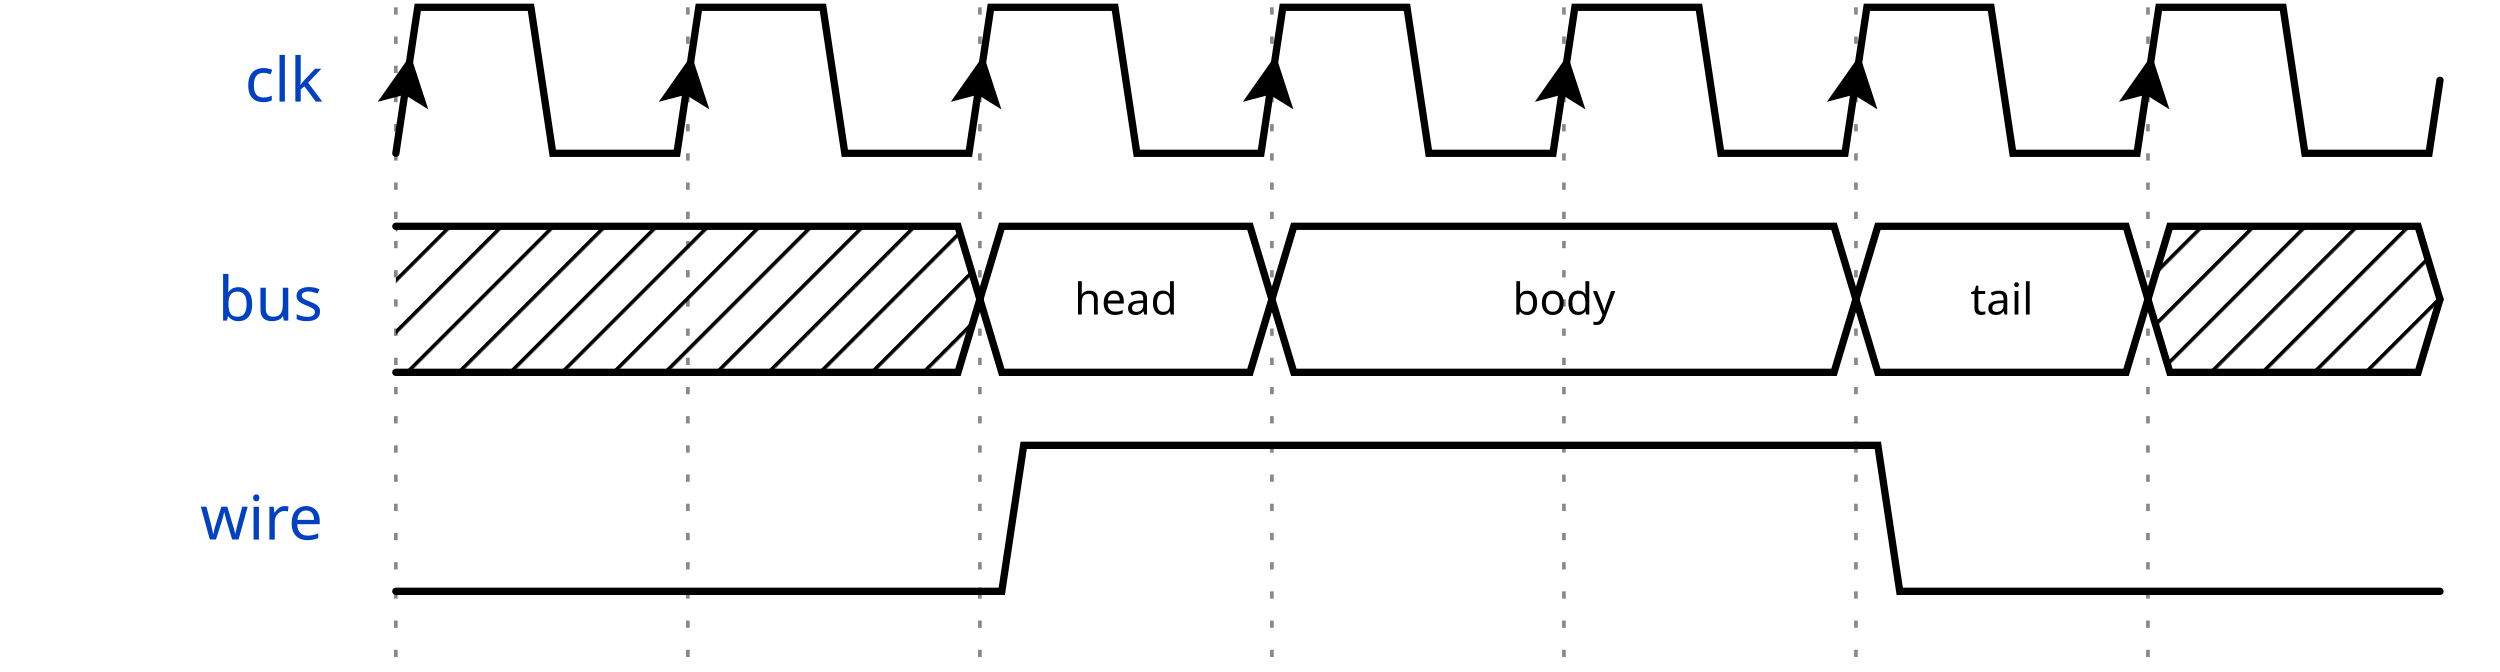
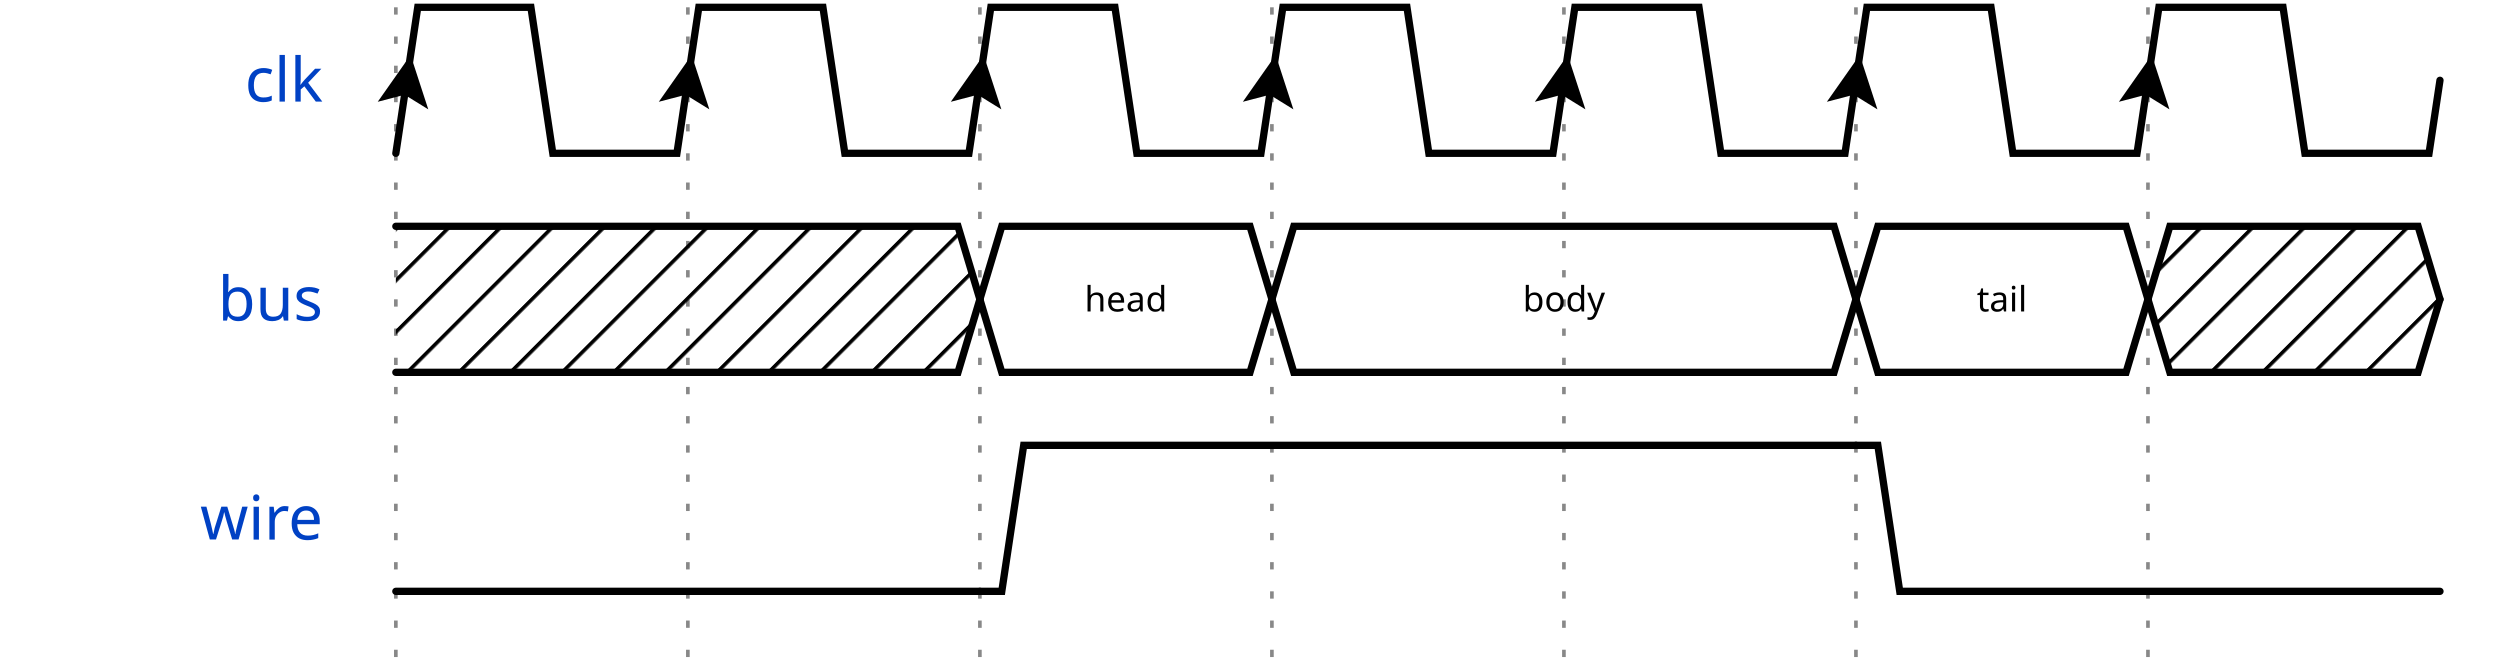
<svg xmlns="http://www.w3.org/2000/svg" width="335" height="90.0" viewBox="-1 -1 336 92.0">
  <style>
- .title {fill: rgba(0, 65, 196, 255);font-weight: 500;font-size: 0.700em;font-family: fira mono;text-align: right;text-anchor: end;dominant-baseline: middle;alignment-baseline: central;}
- .text {fill: rgba(0, 0, 0, 255);font-size: 0.900em;font-style: normal;font-variant: normal;font-weight: 500;font-stretch: normal;text-align: center;font-family: fira mono;}
- .attr {fill: rgba(0, 0, 0, 255);font-size: 9.000px;font-style: normal;font-variant: normal;font-weight: 200;font-stretch: normal;text-align: center;font-family: fira mono;text-anchor: middle;dominant-baseline: middle;alignment-baseline: central;}
+ .title {fill: rgba(0, 65, 196, 255);font-weight: 500;font-size: 0.700em;font-family: Fira Mono;text-align: right;text-anchor: end;dominant-baseline: middle;alignment-baseline: central;}
+ .text {fill: rgba(0, 0, 0, 255);font-size: 0.900em;font-style: normal;font-variant: normal;font-weight: 500;font-stretch: normal;text-align: center;font-family: Fira Mono;}
+ .attr {fill: rgba(0, 0, 0, 255);font-size: 9.000px;font-style: normal;font-variant: normal;font-weight: 200;font-stretch: normal;text-align: center;font-family: Fira Mono;text-anchor: middle;dominant-baseline: middle;alignment-baseline: central;}
.path {fill: none;stroke: rgba(0, 0, 0, 255);stroke-width: 1;stroke-linecap: round;stroke-linejoin: miter;stroke-miterlimit: 4;stroke-dasharray: none;}
.stripe {fill: none;stroke: rgba(0, 0, 0, 255);stroke-width: 0.5;stroke-linecap: round;stroke-linejoin: miter;stroke-miterlimit: 4;stroke-dasharray: none;}
- .data {fill: rgba(0, 0, 0, 255);font-size: 0.500em;font-style: normal;font-variant: normal;font-weight: 500;font-stretch: normal;text-align: center;font-family: fira mono;text-anchor: middle;dominant-baseline: middle;alignment-baseline: central;}
+ .data {fill: rgba(0, 0, 0, 255);font-size: 0.400em;font-style: normal;font-variant: normal;font-weight: 500;font-stretch: normal;text-align: center;font-family: Fira Mono;text-anchor: middle;dominant-baseline: middle;alignment-baseline: central;}
.arrow {fill: rgba(0, 0, 0, 255);stroke: none;}
.hide {fill: rgba(255, 255, 255, 255);stroke: rgba(255, 255, 255, 255);stroke-width: 2;}
- .hash {fill: url(#diagonalHatch);}
+ .hatch {fill: url(#diagonalHatch);}
.s2-polygon {fill: rgba(0, 0, 0, 0);stroke: none;}
.s3-polygon {fill: rgba(255, 255, 176, 255);stroke: none;}
.s4-polygon {fill: rgba(255, 224, 185, 255);stroke: none;}
.s5-polygon {fill: rgba(185, 224, 255, 255);stroke: none;}
.tick {stroke: rgba(136, 136, 136, 255);stroke-width: 0.5;stroke-dasharray: 1, 3;}
+ .big_gap {stroke: rgba(136, 136, 136, 255);stroke-width: 0.5;stroke-dasharray: none;}
.edge {fill: none;stroke: rgba(0, 0, 255, 255);stroke-width: 1;}
.edge-arrow {fill: rgba(0, 0, 255, 255);stroke: none;overflow: visible;}
- .edge-text {font-family: fira mono;font-size: 0.625em;fill: rgba(0, 0, 0, 255);filter: #solid;transform: translate(0, 2.5px);text-anchor: middle;}
+ .edge-text {font-family: Fira Mono;font-size: 0.625em;fill: rgba(0, 0, 0, 255);filter: #solid;transform: translate(0, 2.5px);text-anchor: middle;}
.edge-background {fill: rgba(255, 255, 255, 255);stroke: rgba(255, 255, 255, 255);stroke-width: 2;}
.border {stroke-width: 1.25;stroke: rgba(0, 0, 0, 255);}
- .h1 {fill: rgba(0, 0, 0, 255);font-size: 18.310px;font-weight: bold;font-family: fira mono;text-align: left;dominant-baseline: middle;}
- .h2 {fill: rgba(0, 0, 0, 255);font-size: 14.650px;font-weight: bold;font-family: fira mono;text-align: left;dominant-baseline: middle;}
- .h3 {fill: rgba(0, 0, 0, 255);font-size: 11.720px;font-weight: bold;font-family: fira mono;text-align: left;dominant-baseline: middle;}
- .h4 {fill: rgba(0, 0, 0, 255);font-size: 9.380px;font-weight: bold;font-family: fira mono;text-align: left;dominant-baseline: middle;}
- .h5 {fill: rgba(0, 0, 0, 255);font-size: 7.500px;font-weight: bold;font-family: fira mono;text-align: left;dominant-baseline: middle;}
- .h6 {fill: rgba(0, 0, 0, 255);font-size: 6.000px;font-weight: bold;font-family: fira mono;text-align: left;dominant-baseline: middle;}</style>
+ .h1 {fill: rgba(0, 0, 0, 255);font-size: 15.258px;font-weight: bold;font-family: Fira Mono;text-align: left;dominant-baseline: middle;}
+ .h2 {fill: rgba(0, 0, 0, 255);font-size: 12.208px;font-weight: bold;font-family: Fira Mono;text-align: left;dominant-baseline: middle;}
+ .h3 {fill: rgba(0, 0, 0, 255);font-size: 9.767px;font-weight: bold;font-family: Fira Mono;text-align: left;dominant-baseline: middle;}
+ .h4 {fill: rgba(0, 0, 0, 255);font-size: 7.817px;font-weight: bold;font-family: Fira Mono;text-align: left;dominant-baseline: middle;}
+ .h5 {fill: rgba(0, 0, 0, 255);font-size: 6.250px;font-weight: bold;font-family: Fira Mono;text-align: left;dominant-baseline: middle;}
+ .h6 {fill: rgba(0, 0, 0, 255);font-size: 5.000px;font-weight: bold;font-family: Fira Mono;text-align: left;dominant-baseline: middle;}
+ .reg-data {fill: rgba(0, 0, 0, 255);font-size: 0.800em;font-style: normal;font-variant: normal;font-weight: 500;font-stretch: normal;text-align: center;font-family: Fira Mono;text-anchor: middle;dominant-baseline: middle;alignment-baseline: central;}
+ .reg-pos {fill: rgba(0, 0, 0, 255);font-size: 0.600em;font-style: normal;font-variant: normal;font-weight: 500;font-stretch: normal;text-align: center;font-family: Fira Mono;text-anchor: middle;dominant-baseline: middle;alignment-baseline: central;}</style>
  <defs>
    <pattern id="diagonalHatch" width="5" height="5" patternTransform="rotate(45 0 0)" patternUnits="userSpaceOnUse">
      <line x1="0" y1="0" x2="0" y2="5" style="stroke:black; stroke-width:1" />
    </pattern>
    <marker id="arrow" viewBox="0 0 10 10" refX="10" refY="5" markerWidth="7" markerHeight="7" markerUnits="userSpaceOnUse" orient="auto-start-reverse" style="fill:#00F;">
      <path d="M 0 0 L 10 5 L 0 10 z" />
    </marker>
    <filter x="0" y="0" width="1" height="1" id="solid">
      <feFlood flood-color="white" />
      <feComposite in="SourceGraphic" />
    </filter>
  </defs>
  <g id="a">
    <g id="ticks_5" transform="translate(50, 0)">
      <path d="M0,0 L0,90.0" class="tick" style="fill: none;" />
      <path d="M40,0 L40,90.0" class="tick" style="fill: none;" />
      <path d="M80,0 L80,90.0" class="tick" style="fill: none;" />
      <path d="M120,0 L120,90.0" class="tick" style="fill: none;" />
      <path d="M160,0 L160,90.0" class="tick" style="fill: none;" />
      <path d="M200,0 L200,90.0" class="tick" style="fill: none;" />
      <path d="M240,0 L240,90.0" class="tick" style="fill: none;" />
    </g>
    <g id="clk" transform="translate(50, 0)">
      <text x="-10" y="10" class="title" style="stroke: none;">clk</text>
      <g data-symbol="BRICKS.Pclk" transform="translate(0, 0)" class="s2">
        <path d="M0,20 L3.0,0 L18.5,0 L21.5,20 L38.5,20 L40,10.0" class="path" style="fill: none;" />
        <path d="M-3.5 -3.5 L0 3.5 L3.5 -3.5 L0 -2 L-3.5 -3.5" transform="translate(1.5, 10.0) rotate(-171.4692, 0, 0)" class="arrow" style="" />
      </g>
      <g data-symbol="BRICKS.Pclk" transform="translate(40, 0)" class="s2">
        <path d="M0,10.0 L1.5,0 L18.5,0 L21.5,20 L38.5,20 L40,10.0" class="path" style="fill: none;" />
        <path d="M-3.5 -3.5 L0 3.5 L3.5 -3.5 L0 -2 L-3.5 -3.5" transform="translate(0.0, 10.0) rotate(-171.4692, 0, 0)" class="arrow" style="" />
      </g>
      <g data-symbol="BRICKS.Pclk" transform="translate(80, 0)" class="s2">
        <path d="M0,10.0 L1.5,0 L18.5,0 L21.5,20 L38.5,20 L40,10.0" class="path" style="fill: none;" />
        <path d="M-3.5 -3.5 L0 3.5 L3.5 -3.5 L0 -2 L-3.5 -3.5" transform="translate(0.0, 10.0) rotate(-171.4692, 0, 0)" class="arrow" style="" />
      </g>
      <g data-symbol="BRICKS.Pclk" transform="translate(120, 0)" class="s2">
        <path d="M0,10.0 L1.5,0 L18.5,0 L21.5,20 L38.5,20 L40,10.0" class="path" style="fill: none;" />
        <path d="M-3.5 -3.5 L0 3.5 L3.5 -3.5 L0 -2 L-3.5 -3.5" transform="translate(0.0, 10.0) rotate(-171.4692, 0, 0)" class="arrow" style="" />
      </g>
      <g data-symbol="BRICKS.Pclk" transform="translate(160, 0)" class="s2">
        <path d="M0,10.0 L1.5,0 L18.5,0 L21.5,20 L38.5,20 L40,10.0" class="path" style="fill: none;" />
        <path d="M-3.5 -3.5 L0 3.5 L3.5 -3.5 L0 -2 L-3.5 -3.5" transform="translate(0.0, 10.0) rotate(-171.4692, 0, 0)" class="arrow" style="" />
      </g>
      <g data-symbol="BRICKS.Pclk" transform="translate(200, 0)" class="s2">
        <path d="M0,10.0 L1.5,0 L18.5,0 L21.5,20 L38.5,20 L40,10.0" class="path" style="fill: none;" />
        <path d="M-3.5 -3.5 L0 3.5 L3.5 -3.5 L0 -2 L-3.5 -3.5" transform="translate(0.0, 10.0) rotate(-171.4692, 0, 0)" class="arrow" style="" />
      </g>
      <g data-symbol="BRICKS.Pclk" transform="translate(240, 0)" class="s2">
        <path d="M0,10.0 L1.5,0 L18.5,0 L21.5,20 L38.5,20 L40,10.0" class="path" style="fill: none;" />
        <path d="M-3.5 -3.5 L0 3.5 L3.5 -3.5 L0 -2 L-3.5 -3.5" transform="translate(0.0, 10.0) rotate(-171.4692, 0, 0)" class="arrow" style="" />
      </g>
    </g>
    <g id="bus" transform="translate(50, 30.0)">
      <text x="-10" y="10" class="title" style="stroke: none;">bus</text>
      <g data-symbol="BRICKS.x" transform="translate(0, 0)" class="s2">
-         <polygon points="0,0 3,0 77,0 80,10.0 77,20 3,20 0,20 " class="hash" style="" />
+         <polygon points="0,0 3,0 77,0 80,10.0 77,20 3,20 0,20 " class="hatch" style="" />
        <path d="M0,0 L3,0 L77,0 L80,10.0" class="path" style="fill: none;" />
        <path d="M0,20 L3,20 L77,20 L80,10.0" class="path" style="fill: none;" />
      </g>
      <g data-symbol="BRICKS.data" transform="translate(80, 0)" class="s2">
        <polygon points="0,10.0 3,0 37,0 40,10.0 37,20 3,20 0,10.0 " class="s2-polygon" style="" />
        <path d="M0,10.0 L3,0 L37,0 L40,10.0" class="path" style="fill: none;" />
        <path d="M0,10.0 L3,20 L37,20 L40,10.0" class="path" style="fill: none;" />
        <text x="20" y="10" class="data" style="stroke: none;">head</text>
      </g>
      <g data-symbol="BRICKS.data" transform="translate(120, 0)" class="s2">
        <polygon points="0,10.0 3,0 77,0 80,10.0 77,20 3,20 0,10.0 " class="s2-polygon" style="" />
        <path d="M0,10.0 L3,0 L77,0 L80,10.0" class="path" style="fill: none;" />
        <path d="M0,10.0 L3,20 L77,20 L80,10.0" class="path" style="fill: none;" />
        <text x="40" y="10" class="data" style="stroke: none;">body</text>
      </g>
      <g data-symbol="BRICKS.data" transform="translate(200, 0)" class="s2">
        <polygon points="0,10.0 3,0 37,0 40,10.0 37,20 3,20 0,10.0 " class="s2-polygon" style="" />
        <path d="M0,10.0 L3,0 L37,0 L40,10.0" class="path" style="fill: none;" />
        <path d="M0,10.0 L3,20 L37,20 L40,10.0" class="path" style="fill: none;" />
        <text x="20" y="10" class="data" style="stroke: none;">tail</text>
      </g>
      <g data-symbol="BRICKS.x" transform="translate(240, 0)" class="s2">
-         <polygon points="0,10.0 3,0 37,0 40,10.0 37,20 3,20 0,10.0 " class="hash" style="" />
+         <polygon points="0,10.0 3,0 37,0 40,10.0 37,20 3,20 0,10.0 " class="hatch" style="" />
        <path d="M0,10.0 L3,0 L37,0 L40,10.0" class="path" style="fill: none;" />
        <path d="M0,10.0 L3,20 L37,20 L40,10.0" class="path" style="fill: none;" />
      </g>
    </g>
    <g id="wire" transform="translate(50, 60.0)">
      <text x="-10" y="10" class="title" style="stroke: none;">wire</text>
      <g data-symbol="BRICKS.zero" transform="translate(0, 0)" class="s2">
        <path d="M0,20 L3,20 L6,20 L80,20" class="path" style="fill: none;" />
      </g>
      <g data-symbol="BRICKS.one" transform="translate(80, 0)" class="s2">
        <path d="M0,20 L3,20 L6,0 L120,0" class="path" style="fill: none;" />
      </g>
      <g data-symbol="BRICKS.zero" transform="translate(200, 0)" class="s2">
        <path d="M0,0 L3,0 L6,20 L80,20" class="path" style="fill: none;" />
      </g>
    </g>
  </g>
</svg>
